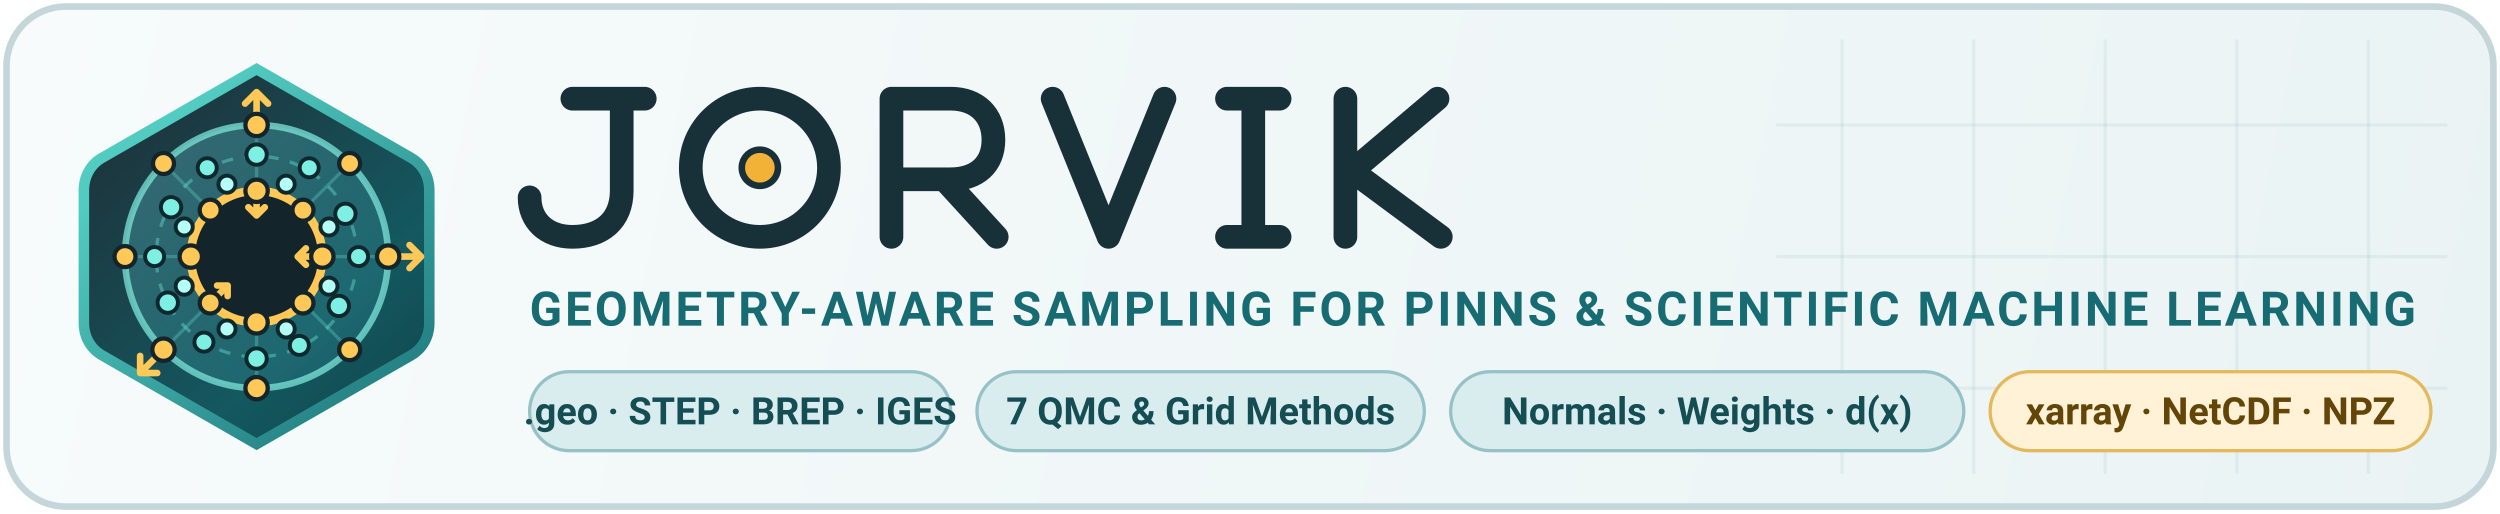
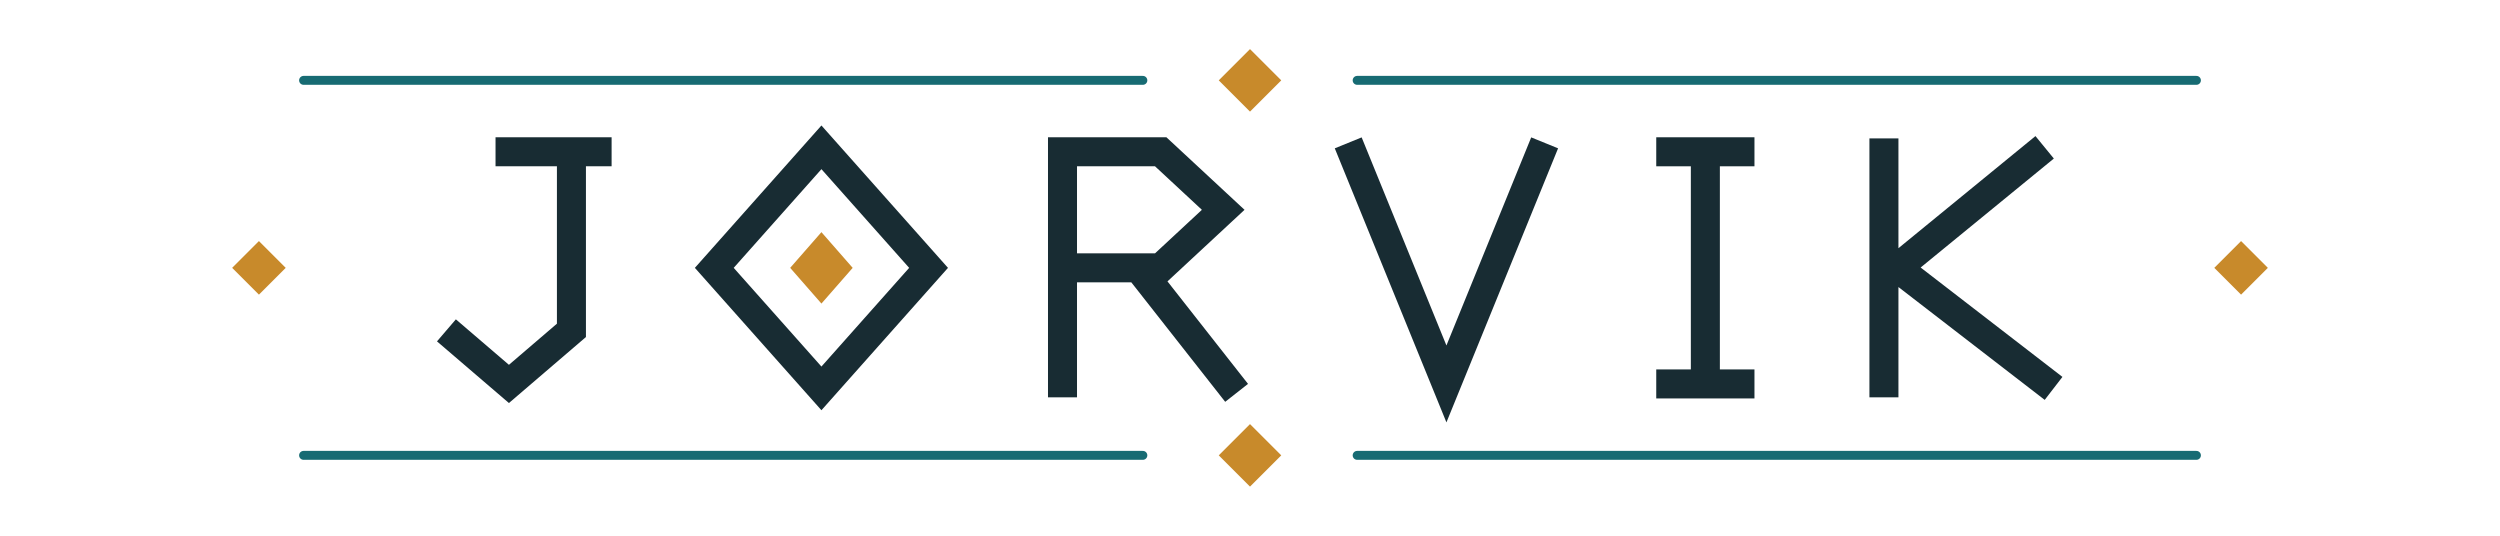
- <svg xmlns="http://www.w3.org/2000/svg" viewBox="0 0 760 156" width="760" height="156" fill="none">
-   <defs>
-     <linearGradient id="jv-card-light" x1="0" y1="0" x2="760" y2="156" gradientUnits="userSpaceOnUse">
-       <stop offset="0%" stop-color="#f7fbfb" />
-       <stop offset="100%" stop-color="#eaf3f4" />
-     </linearGradient>
-     <linearGradient id="jv-bg-l" x1="26" y1="22" x2="130" y2="134" gradientUnits="userSpaceOnUse">
-       <stop offset="0%" stop-color="#1d353d" />
-       <stop offset="55%" stop-color="#145860" />
-       <stop offset="100%" stop-color="#0e3c42" />
-     </linearGradient>
-     <linearGradient id="jv-domain-l" x1="40" y1="38" x2="116" y2="118" gradientUnits="userSpaceOnUse">
-       <stop offset="0%" stop-color="#53aeb8" stop-opacity="0.38" />
-       <stop offset="100%" stop-color="#1f7a84" stop-opacity="0.22" />
-     </linearGradient>
-     <linearGradient id="jv-rim-l" x1="34" y1="28" x2="122" y2="128" gradientUnits="userSpaceOnUse">
-       <stop offset="0%" stop-color="#52cbc0" />
-       <stop offset="100%" stop-color="#176b73" />
-     </linearGradient>
-   </defs>
-   <rect x="2" y="2" width="756" height="152" rx="18" fill="url(#jv-card-light)" stroke="#c4d6da" stroke-width="2" />
-   <g stroke="#176b73" stroke-opacity="0.07" stroke-width="1">
-     <line x1="560" y1="12" x2="560" y2="144" />
-     <line x1="600" y1="12" x2="600" y2="144" />
-     <line x1="640" y1="12" x2="640" y2="144" />
-     <line x1="680" y1="12" x2="680" y2="144" />
-     <line x1="720" y1="12" x2="720" y2="144" />
-     <line x1="540" y1="38" x2="744" y2="38" />
-     <line x1="540" y1="78" x2="744" y2="78" />
-     <line x1="540" y1="118" x2="744" y2="118" />
+ <svg xmlns="http://www.w3.org/2000/svg" viewBox="0 0 560 120" width="560" height="120" fill="none">
+   <g stroke="#176b73" stroke-width="2" stroke-linecap="round">
+     <line x1="68" y1="18" x2="256" y2="18" />
+     <line x1="304" y1="18" x2="492" y2="18" />
+     <line x1="68" y1="102" x2="256" y2="102" />
+     <line x1="304" y1="102" x2="492" y2="102" />
  </g>
-   <g transform="translate(14, 14)">
-     <path d="M64 7 L111 34 C114.5 36 116.5 39.7 116.5 43.8 V84.2 C116.5 88.3 114.5 92 111 94 L64 121 L17 94 C13.5 92 11.5 88.3 11.5 84.2 V43.8 C11.5 39.7 13.5 36 17 34 Z" fill="url(#jv-bg-l)" stroke="url(#jv-rim-l)" stroke-width="3.2" />
-     <circle cx="64" cy="64" r="40" fill="url(#jv-domain-l)" stroke="#7ce5d9" stroke-width="2" stroke-opacity="0.75" />
-     <circle cx="64" cy="64" r="30.5" stroke="#64d8cb" stroke-width="1" stroke-dasharray="3.5 3.5" stroke-opacity="0.45" />
-     <path d="M64 24 V44 M64 84 V104 M24 64 H44 M84 64 H104 M35.7 35.7 L49.9 49.9 M78.1 78.1 L92.3 92.3 M92.3 35.7 L78.1 49.9 M49.9 78.1 L35.7 92.3" stroke="#64d8cb" stroke-width="1" stroke-opacity="0.32" stroke-linecap="round" />
-     <circle cx="64" cy="64" r="20" fill="#13252b" stroke="#ffc857" stroke-width="2.6" />
-     <g stroke="#ffc857" stroke-width="2" stroke-linecap="round" stroke-linejoin="round">
-       <path d="M64 24 V14 M60.5 17.5 L64 14 L67.5 17.5" />
-       <path d="M104 64 H114 M110.5 60.5 L114 64 L110.5 67.5" />
-       <path d="M35.7 92.3 L28.6 99.4 M28.6 94.2 L28.6 99.4 L33.8 99.4" />
-       <path d="M64 44 V51.5 M61.5 49 L64 51.5 L66.5 49" />
-       <path d="M84 64 H76.5 M79 61.5 L76.5 64 L79 66.5" />
-       <path d="M49.9 78.1 L55.2 72.8 M52 72.8 H55.2 V76" />
+   <g fill="#c88a2b">
+     <polygon points="280,11 287,18 280,25 273,18" />
+     <polygon points="280,95 287,102 280,109 273,102" />
+     <polygon points="52,60 58,54 64,60 58,66" />
+     <polygon points="496,60 502,54 508,60 502,66" />
+   </g>
+   <g transform="translate(16, 0)">
+     <g stroke="#182c33" stroke-width="6.5" stroke-linecap="butt" stroke-linejoin="miter" fill="none">
+       <path d="M95 34 H121 M112 34 V74 L98 86 L84 74" />
+       <polygon points="168,33 192,60 168,87 144,60" />
+       <path d="M222 89 V34 H244 L258 47 L244 60 H222 M239 60 L261 88" />
+       <path d="M286 32 L308 86 L330 32" />
+       <path d="M355 34 H377 M366 34 V86 M355 86 H377" />
+       <path d="M406 31 V89 M442 33 L409 60 L444 87" />
    </g>
-     <g fill="#7ef0e3" stroke="#0f282e" stroke-width="1.2">
-       <circle cx="64" cy="33" r="3.1" />
-       <circle cx="80" cy="37" r="2.9" />
-       <circle cx="91" cy="51" r="3.1" />
-       <circle cx="95" cy="64" r="2.9" />
-       <circle cx="89" cy="79" r="3.1" />
-       <circle cx="77" cy="91" r="2.9" />
-       <circle cx="64" cy="95" r="3.1" />
-       <circle cx="48" cy="90" r="2.9" />
-       <circle cx="37" cy="78" r="3.1" />
-       <circle cx="33" cy="64" r="2.9" />
-       <circle cx="38" cy="49" r="3.1" />
-       <circle cx="49" cy="37" r="2.9" />
-       <circle cx="55" cy="42" r="2.6" fill="#b4fff6" />
-       <circle cx="73" cy="42" r="2.6" fill="#b4fff6" />
-       <circle cx="86" cy="55" r="2.6" fill="#b4fff6" />
-       <circle cx="86" cy="73" r="2.6" fill="#b4fff6" />
-       <circle cx="73" cy="86" r="2.6" fill="#b4fff6" />
-       <circle cx="55" cy="86" r="2.6" fill="#b4fff6" />
-       <circle cx="42" cy="73" r="2.6" fill="#b4fff6" />
-       <circle cx="42" cy="55" r="2.6" fill="#b4fff6" />
-     </g>
-     <g fill="#ffc857" stroke="#13252b" stroke-width="1.3">
-       <circle cx="64" cy="44" r="3.4" />
-       <circle cx="78.1" cy="49.9" r="3.2" />
-       <circle cx="84" cy="64" r="3.4" />
-       <circle cx="78.1" cy="78.1" r="3.2" />
-       <circle cx="64" cy="84" r="3.4" />
-       <circle cx="49.9" cy="78.1" r="3.2" />
-       <circle cx="44" cy="64" r="3.4" />
-       <circle cx="49.9" cy="49.9" r="3.2" />
-       <circle cx="64" cy="24" r="3.4" />
-       <circle cx="92.3" cy="35.7" r="3.2" />
-       <circle cx="104" cy="64" r="3.4" />
-       <circle cx="92.3" cy="92.3" r="3.2" />
-       <circle cx="64" cy="104" r="3.4" />
-       <circle cx="35.7" cy="92.3" r="3.4" />
-       <circle cx="24" cy="64" r="3.2" />
-       <circle cx="35.7" cy="35.7" r="3.2" />
-     </g>
-   </g>
-   <g stroke="#183138" stroke-width="7.2" stroke-linecap="round" stroke-linejoin="round" fill="none">
-     <path d="M174 30 H196 M189 30 V58 C189 67 183 72 174 72 C166 72 161 67 161 60" />
-     <circle cx="231" cy="51" r="21" />
-     <path d="M271 72 V30 H289 C297 30 302 35 302 42.5 C302 50 297 54.5 289 54.5 H271 M287 54.5 L303 72" />
-     <path d="M320 30 L337 72 L354 30" />
-     <path d="M373 30 H389 M381 30 V72 M373 72 H389" />
-     <path d="M409 30 V72 M437 30 L411 52 L438 72" />
-   </g>
-   <circle cx="231" cy="51" r="5.5" fill="#f2b238" stroke="#183138" stroke-width="2" />
-   <text x="161" y="99" fill="#176b73" font-family="system-ui, -apple-system, 'Segoe UI', Roboto, Helvetica, Arial, sans-serif" font-size="14.5" font-weight="700" letter-spacing="0.9">
-     GEOMETRY-AWARE SAMPLING FOR PINNS &amp; SCIENTIFIC MACHINE LEARNING
-   </text>
-   <g font-family="system-ui, -apple-system, 'Segoe UI', Roboto, Helvetica, Arial, sans-serif" font-size="11.5" font-weight="600">
-     <rect x="161" y="113" width="128" height="24" rx="12" fill="#d9ecee" stroke="#96c2c7" stroke-width="1" />
-     <text x="225" y="129" fill="#154d54" text-anchor="middle">.geo · STEP · BREP · IGES</text>
-     <rect x="297" y="113" width="136" height="24" rx="12" fill="#d9ecee" stroke="#96c2c7" stroke-width="1" />
-     <text x="365" y="129" fill="#154d54" text-anchor="middle">7 QMC &amp; Grid Methods</text>
-     <rect x="441" y="113" width="156" height="24" rx="12" fill="#d9ecee" stroke="#96c2c7" stroke-width="1" />
-     <text x="519" y="129" fill="#154d54" text-anchor="middle">Normals · Weights · d(x)</text>
-     <rect x="605" y="113" width="134" height="24" rx="12" fill="#fff2d6" stroke="#e4b85c" stroke-width="1" />
-     <text x="672" y="129" fill="#634508" text-anchor="middle">xarray · NetCDF · NPZ</text>
+     <polygon points="168,52 175,60 168,68 161,60" fill="#c88a2b" />
  </g>
</svg>
